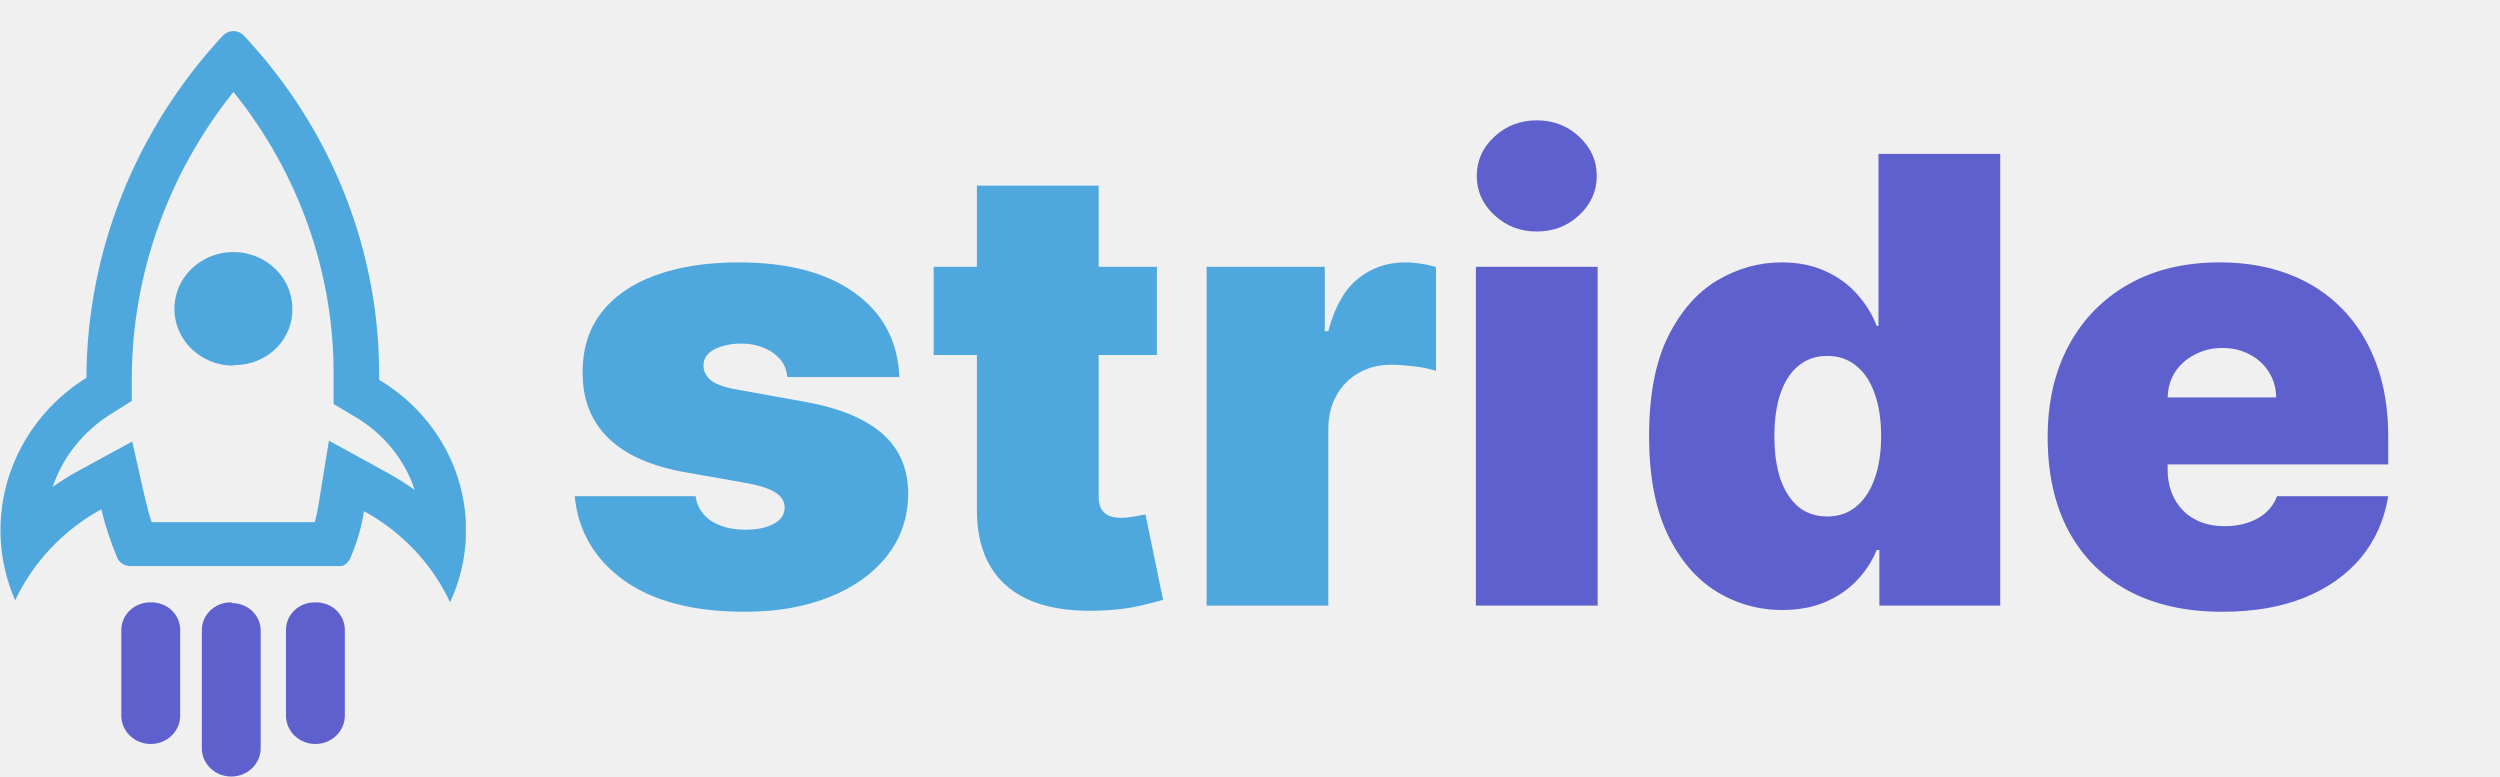
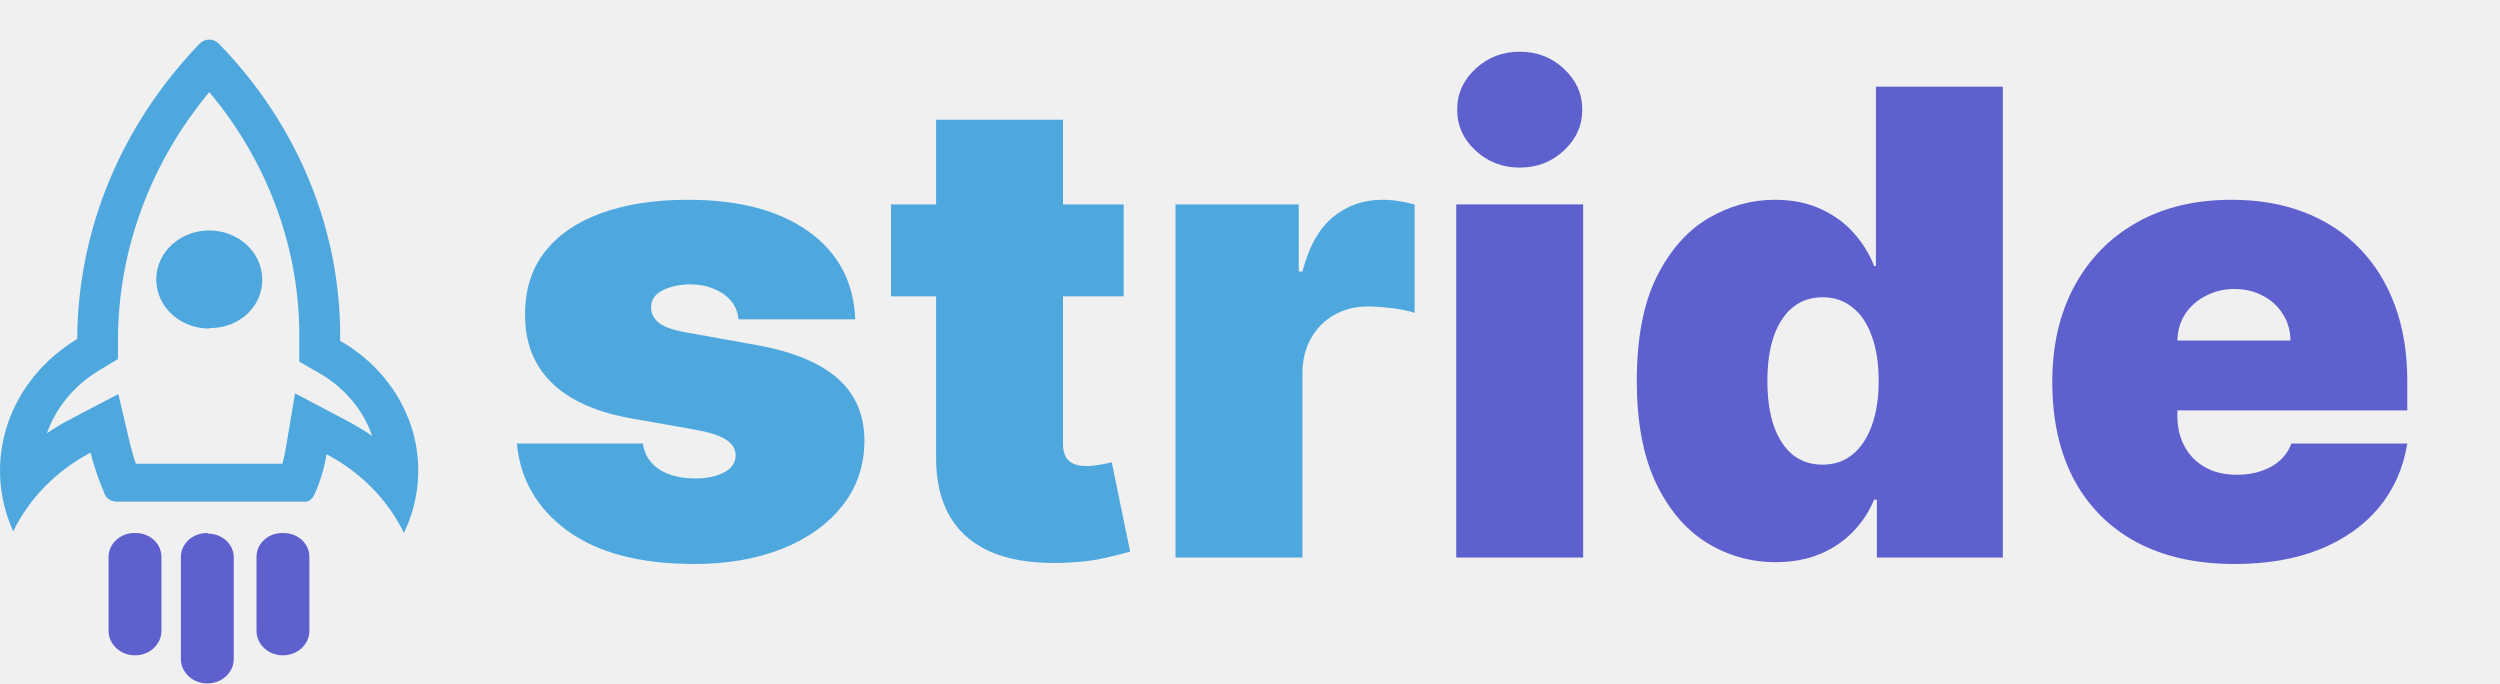
- <svg xmlns="http://www.w3.org/2000/svg" width="161" height="50" viewBox="0 0 161 50" fill="none">
-   <path d="M57.92 24.284H50.704C50.666 23.839 50.51 23.456 50.235 23.134C49.961 22.812 49.606 22.565 49.17 22.395C48.744 22.215 48.27 22.125 47.75 22.125C47.077 22.125 46.5 22.248 46.017 22.494C45.534 22.741 45.297 23.091 45.306 23.546C45.297 23.867 45.434 24.166 45.718 24.44C46.012 24.715 46.575 24.928 47.409 25.079L51.841 25.875C54.075 26.282 55.737 26.969 56.826 27.935C57.925 28.891 58.479 30.174 58.488 31.784C58.479 33.337 58.015 34.687 57.096 35.832C56.187 36.969 54.942 37.849 53.36 38.474C51.788 39.09 49.994 39.398 47.977 39.398C44.644 39.398 42.035 38.716 40.15 37.352C38.275 35.989 37.229 34.189 37.011 31.954H44.795C44.899 32.646 45.24 33.181 45.818 33.56C46.405 33.929 47.144 34.114 48.034 34.114C48.753 34.114 49.345 33.99 49.809 33.744C50.283 33.498 50.524 33.148 50.534 32.693C50.524 32.276 50.316 31.945 49.909 31.699C49.511 31.453 48.886 31.254 48.034 31.102L44.17 30.421C41.945 30.032 40.278 29.294 39.17 28.204C38.062 27.116 37.513 25.714 37.522 24C37.513 22.485 37.911 21.202 38.716 20.151C39.53 19.09 40.69 18.285 42.196 17.736C43.711 17.177 45.505 16.898 47.579 16.898C50.733 16.898 53.218 17.551 55.037 18.858C56.864 20.165 57.825 21.974 57.92 24.284ZM74.504 17.182V22.864H60.129V17.182H74.504ZM62.913 11.954H70.754V31.983C70.754 32.286 70.806 32.542 70.91 32.75C71.014 32.949 71.175 33.1 71.393 33.205C71.611 33.299 71.89 33.347 72.231 33.347C72.468 33.347 72.743 33.318 73.055 33.261C73.377 33.205 73.614 33.157 73.765 33.119L74.902 38.631C74.551 38.735 74.049 38.863 73.396 39.014C72.752 39.166 71.985 39.265 71.095 39.312C69.296 39.407 67.785 39.222 66.564 38.758C65.342 38.285 64.423 37.542 63.808 36.528C63.192 35.515 62.894 34.246 62.913 32.722V11.954ZM77.704 39V17.182H85.317V21.329H85.544C85.942 19.796 86.572 18.673 87.434 17.963C88.305 17.253 89.323 16.898 90.488 16.898C90.829 16.898 91.165 16.926 91.496 16.983C91.837 17.03 92.164 17.101 92.476 17.196V23.886C92.088 23.754 91.61 23.654 91.041 23.588C90.473 23.522 89.986 23.489 89.579 23.489C88.811 23.489 88.12 23.664 87.505 24.014C86.899 24.355 86.42 24.838 86.07 25.463C85.72 26.079 85.544 26.803 85.544 27.636V39H77.704Z" fill="#4EA8DE" />
-   <path d="M95.047 39V17.182H102.888V39H95.047ZM98.968 14.909C97.907 14.909 96.998 14.559 96.24 13.858C95.483 13.157 95.104 12.314 95.104 11.329C95.104 10.345 95.483 9.502 96.24 8.801C96.998 8.1 97.907 7.75 98.968 7.75C100.038 7.75 100.947 8.1 101.695 8.801C102.453 9.502 102.831 10.345 102.831 11.329C102.831 12.314 102.453 13.157 101.695 13.858C100.947 14.559 100.038 14.909 98.968 14.909ZM114.781 39.284C113.228 39.284 111.798 38.877 110.491 38.062C109.194 37.248 108.152 36.012 107.366 34.355C106.59 32.698 106.201 30.61 106.201 28.091C106.201 25.458 106.609 23.318 107.423 21.671C108.247 20.023 109.307 18.815 110.605 18.048C111.912 17.281 113.285 16.898 114.724 16.898C115.804 16.898 116.751 17.087 117.565 17.466C118.379 17.835 119.061 18.332 119.61 18.957C120.16 19.573 120.576 20.25 120.86 20.989H120.974V9.909H128.815V39H121.031V35.42H120.86C120.557 36.159 120.122 36.822 119.554 37.409C118.995 37.987 118.313 38.446 117.508 38.787C116.713 39.118 115.804 39.284 114.781 39.284ZM117.679 33.261C118.398 33.261 119.014 33.053 119.525 32.636C120.046 32.21 120.444 31.614 120.718 30.847C121.002 30.07 121.145 29.151 121.145 28.091C121.145 27.011 121.002 26.088 120.718 25.321C120.444 24.544 120.046 23.953 119.525 23.546C119.014 23.129 118.398 22.921 117.679 22.921C116.959 22.921 116.343 23.129 115.832 23.546C115.33 23.953 114.942 24.544 114.667 25.321C114.402 26.088 114.27 27.011 114.27 28.091C114.27 29.171 114.402 30.099 114.667 30.875C114.942 31.642 115.33 32.234 115.832 32.651C116.343 33.058 116.959 33.261 117.679 33.261ZM143.119 39.398C140.789 39.398 138.782 38.953 137.096 38.062C135.42 37.163 134.127 35.875 133.218 34.199C132.319 32.513 131.869 30.496 131.869 28.148C131.869 25.894 132.324 23.924 133.233 22.239C134.142 20.553 135.425 19.241 137.082 18.304C138.739 17.366 140.695 16.898 142.949 16.898C144.596 16.898 146.088 17.153 147.423 17.665C148.758 18.176 149.899 18.919 150.846 19.895C151.793 20.861 152.522 22.035 153.034 23.418C153.545 24.8 153.801 26.358 153.801 28.091V29.909H134.312V25.591H146.585C146.575 24.966 146.414 24.417 146.102 23.943C145.799 23.46 145.387 23.086 144.866 22.821C144.355 22.546 143.772 22.409 143.119 22.409C142.484 22.409 141.902 22.546 141.372 22.821C140.842 23.086 140.415 23.456 140.093 23.929C139.781 24.402 139.615 24.956 139.596 25.591V30.25C139.596 30.951 139.743 31.576 140.037 32.125C140.33 32.674 140.752 33.105 141.301 33.418C141.85 33.73 142.513 33.886 143.289 33.886C143.829 33.886 144.322 33.811 144.767 33.659C145.221 33.508 145.609 33.29 145.931 33.006C146.253 32.712 146.49 32.362 146.642 31.954H153.801C153.555 33.47 152.972 34.786 152.054 35.903C151.135 37.011 149.918 37.873 148.403 38.489C146.897 39.095 145.136 39.398 143.119 39.398Z" fill="#5E60CE" />
-   <g clip-path="url(#clip0_2_155)">
-     <path d="M15.029 5.911C19.292 11.201 21.567 17.726 21.484 24.421V26.019L22.891 26.855C24.708 27.931 26.063 29.599 26.709 31.556C26.142 31.147 25.548 30.774 24.932 30.437L21.182 28.378L20.508 32.533C20.449 32.901 20.371 33.265 20.273 33.624H9.766C9.609 33.154 9.482 32.684 9.365 32.195L8.516 28.435L5.059 30.315C4.481 30.631 3.923 30.979 3.389 31.358C4.048 29.424 5.374 27.765 7.148 26.658L8.486 25.821V24.336C8.51 17.668 10.813 11.194 15.039 5.911H15.029ZM15.039 2C14.82 2.001 14.608 2.077 14.443 2.216L14.355 2.291C8.724 8.354 5.597 16.194 5.566 24.327C3.177 25.819 1.408 28.073 0.569 30.693C-0.27 33.313 -0.126 36.134 0.977 38.663C2.138 36.194 4.079 34.141 6.523 32.797C6.769 33.819 7.095 34.822 7.5 35.795C7.551 35.983 7.665 36.149 7.824 36.267C7.983 36.386 8.178 36.452 8.379 36.454H21.934C22.207 36.454 22.48 36.2 22.617 35.805C23.012 34.879 23.288 33.91 23.438 32.919C25.887 34.258 27.829 36.312 28.984 38.785C30.153 36.269 30.334 33.43 29.494 30.796C28.653 28.161 26.848 25.909 24.414 24.458C24.511 16.277 21.4 8.362 15.703 2.291C15.618 2.2 15.514 2.127 15.398 2.077C15.282 2.027 15.156 2 15.029 2H15.039Z" fill="#4EA8DE" />
-     <path d="M15.029 23.546C14.279 23.546 13.546 23.333 12.922 22.932C12.298 22.531 11.811 21.962 11.523 21.295C11.234 20.629 11.157 19.895 11.302 19.186C11.446 18.478 11.805 17.826 12.333 17.314C12.861 16.801 13.535 16.451 14.27 16.306C15.005 16.162 15.768 16.23 16.463 16.503C17.157 16.776 17.753 17.24 18.174 17.837C18.595 18.435 18.822 19.139 18.828 19.861C18.84 20.329 18.756 20.795 18.58 21.231C18.405 21.668 18.142 22.067 17.806 22.406C17.471 22.744 17.069 23.016 16.625 23.206C16.18 23.395 15.701 23.498 15.215 23.509C15.153 23.518 15.091 23.518 15.029 23.509V23.546Z" fill="#4EA8DE" />
-     <path d="M20.312 38.794C20.068 38.787 19.825 38.826 19.596 38.911C19.368 38.995 19.16 39.122 18.983 39.285C18.807 39.448 18.666 39.643 18.569 39.859C18.472 40.075 18.42 40.308 18.418 40.543V46.089C18.418 46.573 18.618 47.037 18.973 47.379C19.328 47.721 19.81 47.913 20.312 47.913C20.815 47.913 21.297 47.721 21.652 47.379C22.007 47.037 22.207 46.573 22.207 46.089V40.618C22.215 40.384 22.174 40.15 22.087 39.931C22 39.712 21.869 39.512 21.701 39.342C21.532 39.172 21.331 39.036 21.108 38.942C20.884 38.848 20.644 38.798 20.4 38.794H20.312Z" fill="#5E60CE" />
-     <path d="M9.766 38.794C9.517 38.782 9.269 38.817 9.035 38.899C8.801 38.981 8.586 39.107 8.404 39.27C8.222 39.433 8.076 39.63 7.974 39.849C7.872 40.067 7.817 40.303 7.812 40.543V46.089C7.812 46.573 8.012 47.037 8.367 47.379C8.723 47.721 9.205 47.913 9.707 47.913C10.21 47.913 10.691 47.721 11.047 47.379C11.402 47.037 11.602 46.573 11.602 46.089V40.618C11.609 40.384 11.569 40.15 11.482 39.931C11.395 39.712 11.263 39.512 11.095 39.342C10.927 39.172 10.726 39.036 10.502 38.942C10.279 38.848 10.039 38.798 9.795 38.794H9.766Z" fill="#5E60CE" />
-     <path d="M14.893 38.794C14.649 38.789 14.407 38.831 14.18 38.916C13.952 39.001 13.745 39.128 13.569 39.291C13.393 39.453 13.252 39.647 13.154 39.862C13.056 40.077 13.003 40.308 12.998 40.543V48.186C12.998 48.669 13.198 49.133 13.553 49.475C13.908 49.817 14.39 50.009 14.893 50.009C15.395 50.009 15.877 49.817 16.232 49.475C16.587 49.133 16.787 48.669 16.787 48.186V40.665C16.795 40.431 16.754 40.197 16.667 39.978C16.58 39.759 16.449 39.559 16.281 39.389C16.113 39.219 15.911 39.083 15.688 38.989C15.464 38.895 15.224 38.845 14.98 38.841L14.893 38.794Z" fill="#5E60CE" />
-   </g>
-   <defs>
-     <clipPath id="clip0_2_155">
-       <rect width="30" height="48" fill="white" transform="translate(0 2)" />
-     </clipPath>
-   </defs>
+ <svg xmlns="http://www.w3.org/2000/svg" width="139" height="38" viewBox="0 0 139 38" fill="none">
+   <path d="M47.553 17.756H41.059C41.025 17.355 40.884 17.01 40.637 16.72C40.39 16.43 40.07 16.209 39.678 16.055C39.294 15.893 38.868 15.812 38.4 15.812C37.794 15.812 37.275 15.923 36.84 16.145C36.405 16.366 36.192 16.682 36.201 17.091C36.192 17.381 36.316 17.649 36.572 17.896C36.836 18.143 37.343 18.335 38.093 18.472L42.081 19.188C44.093 19.554 45.589 20.172 46.569 21.041C47.557 21.902 48.056 23.057 48.064 24.506C48.056 25.903 47.638 27.118 46.812 28.149C45.993 29.172 44.873 29.965 43.449 30.527C42.035 31.081 40.419 31.358 38.604 31.358C35.604 31.358 33.256 30.744 31.56 29.517C29.873 28.29 28.931 26.671 28.735 24.659H35.74C35.834 25.281 36.141 25.763 36.661 26.104C37.189 26.436 37.854 26.602 38.655 26.602C39.303 26.602 39.836 26.491 40.253 26.27C40.679 26.048 40.897 25.733 40.905 25.324C40.897 24.949 40.709 24.651 40.343 24.429C39.985 24.207 39.422 24.028 38.655 23.892L35.178 23.278C33.175 22.929 31.675 22.264 30.678 21.284C29.681 20.304 29.186 19.043 29.195 17.5C29.186 16.136 29.544 14.982 30.269 14.036C31.002 13.081 32.046 12.357 33.401 11.862C34.765 11.359 36.38 11.108 38.246 11.108C41.084 11.108 43.322 11.696 44.958 12.872C46.603 14.048 47.468 15.676 47.553 17.756ZM62.478 11.364V16.477H49.541V11.364H62.478ZM52.047 6.659H59.103V24.685C59.103 24.957 59.15 25.188 59.244 25.375C59.338 25.554 59.483 25.69 59.679 25.784C59.875 25.869 60.126 25.912 60.433 25.912C60.646 25.912 60.893 25.886 61.174 25.835C61.464 25.784 61.677 25.741 61.814 25.707L62.836 30.668C62.521 30.761 62.069 30.876 61.481 31.013C60.902 31.149 60.211 31.239 59.41 31.281C57.791 31.366 56.431 31.2 55.332 30.783C54.233 30.357 53.406 29.688 52.852 28.776C52.298 27.864 52.03 26.722 52.047 25.349V6.659ZM65.358 31V11.364H72.21V15.097H72.415C72.773 13.716 73.34 12.706 74.115 12.067C74.899 11.428 75.815 11.108 76.864 11.108C77.171 11.108 77.473 11.133 77.771 11.185C78.078 11.227 78.372 11.291 78.653 11.376V17.398C78.304 17.278 77.874 17.189 77.362 17.129C76.851 17.07 76.412 17.04 76.046 17.04C75.355 17.04 74.733 17.197 74.179 17.513C73.634 17.82 73.203 18.254 72.888 18.817C72.573 19.371 72.415 20.023 72.415 20.773V31H65.358Z" fill="#4EA8DE" />
+   <path d="M80.967 31V11.364H88.024V31H80.967ZM84.496 9.318C83.541 9.318 82.723 9.003 82.041 8.372C81.359 7.741 81.019 6.983 81.019 6.097C81.019 5.21 81.359 4.452 82.041 3.821C82.723 3.19 83.541 2.875 84.496 2.875C85.459 2.875 86.277 3.19 86.95 3.821C87.632 4.452 87.973 5.21 87.973 6.097C87.973 6.983 87.632 7.741 86.95 8.372C86.277 9.003 85.459 9.318 84.496 9.318ZM98.728 31.256C97.33 31.256 96.043 30.889 94.867 30.156C93.699 29.423 92.762 28.311 92.054 26.82C91.356 25.328 91.006 23.449 91.006 21.182C91.006 18.812 91.373 16.886 92.106 15.403C92.847 13.921 93.802 12.834 94.969 12.143C96.145 11.453 97.381 11.108 98.677 11.108C99.648 11.108 100.5 11.278 101.233 11.619C101.966 11.952 102.58 12.399 103.074 12.962C103.569 13.516 103.944 14.125 104.199 14.79H104.302V4.818H111.358V31H104.353V27.778H104.199C103.927 28.443 103.535 29.04 103.023 29.568C102.52 30.088 101.907 30.501 101.182 30.808C100.466 31.107 99.648 31.256 98.728 31.256ZM101.336 25.835C101.983 25.835 102.537 25.648 102.998 25.273C103.466 24.889 103.824 24.352 104.071 23.662C104.327 22.963 104.455 22.136 104.455 21.182C104.455 20.21 104.327 19.379 104.071 18.689C103.824 17.99 103.466 17.457 102.998 17.091C102.537 16.716 101.983 16.528 101.336 16.528C100.688 16.528 100.134 16.716 99.674 17.091C99.222 17.457 98.873 17.99 98.625 18.689C98.387 19.379 98.267 20.21 98.267 21.182C98.267 22.153 98.387 22.989 98.625 23.688C98.873 24.378 99.222 24.91 99.674 25.285C100.134 25.652 100.688 25.835 101.336 25.835ZM124.232 31.358C122.135 31.358 120.329 30.957 118.812 30.156C117.303 29.347 116.14 28.188 115.321 26.679C114.512 25.162 114.107 23.347 114.107 21.233C114.107 19.204 114.516 17.432 115.334 15.915C116.152 14.398 117.307 13.217 118.799 12.374C120.29 11.53 122.05 11.108 124.079 11.108C125.562 11.108 126.904 11.338 128.106 11.798C129.307 12.258 130.334 12.928 131.187 13.805C132.039 14.675 132.695 15.732 133.155 16.976C133.615 18.22 133.846 19.622 133.846 21.182V22.818H116.306V18.932H127.351C127.343 18.369 127.198 17.875 126.917 17.449C126.644 17.014 126.273 16.678 125.804 16.439C125.344 16.192 124.82 16.068 124.232 16.068C123.661 16.068 123.137 16.192 122.66 16.439C122.182 16.678 121.799 17.01 121.509 17.436C121.228 17.862 121.079 18.361 121.062 18.932V23.125C121.062 23.756 121.194 24.318 121.458 24.812C121.722 25.307 122.101 25.695 122.596 25.976C123.09 26.257 123.687 26.398 124.385 26.398C124.871 26.398 125.314 26.329 125.715 26.193C126.124 26.057 126.473 25.861 126.763 25.605C127.053 25.341 127.266 25.026 127.402 24.659H133.846C133.624 26.023 133.1 27.207 132.273 28.213C131.446 29.21 130.351 29.986 128.988 30.54C127.633 31.085 126.047 31.358 124.232 31.358Z" fill="#5E60CE" />
+   <path d="M11.633 5.116C14.939 9.061 16.704 13.927 16.64 18.919V20.11L17.731 20.734C19.14 21.536 20.191 22.78 20.692 24.239C20.252 23.935 19.792 23.656 19.314 23.405L16.405 21.87L15.883 24.968C15.837 25.242 15.777 25.514 15.701 25.782H7.551C7.43 25.431 7.331 25.081 7.24 24.716L6.581 21.912L3.9 23.314C3.452 23.549 3.02 23.809 2.605 24.092C3.116 22.65 4.145 21.413 5.521 20.587L6.559 19.963V18.856C6.577 13.884 8.363 9.056 11.641 5.116H11.633ZM11.641 2.2C11.471 2.2 11.307 2.258 11.179 2.361L11.111 2.417C6.743 6.938 4.318 12.784 4.294 18.849C2.441 19.962 1.069 21.642 0.418 23.596C-0.233 25.55 -0.121 27.654 0.734 29.539C1.635 27.698 3.14 26.167 5.036 25.165C5.226 25.927 5.48 26.675 5.794 27.401C5.834 27.541 5.922 27.664 6.045 27.753C6.168 27.841 6.319 27.89 6.475 27.892H16.988C17.201 27.892 17.413 27.702 17.519 27.408C17.825 26.717 18.039 25.995 18.155 25.256C20.055 26.254 21.561 27.786 22.457 29.63C23.364 27.754 23.504 25.637 22.852 23.672C22.2 21.708 20.8 20.029 18.912 18.947C18.987 12.847 16.575 6.944 12.156 2.417C12.09 2.349 12.01 2.295 11.92 2.257C11.83 2.22 11.732 2.2 11.633 2.2H11.641Z" fill="#4EA8DE" />
+   <path d="M11.634 18.267C11.052 18.267 10.483 18.108 9.999 17.809C9.515 17.51 9.137 17.085 8.914 16.588C8.69 16.091 8.63 15.544 8.742 15.016C8.854 14.487 9.132 14.001 9.542 13.619C9.952 13.237 10.475 12.976 11.045 12.868C11.615 12.761 12.207 12.812 12.745 13.015C13.284 13.218 13.746 13.564 14.072 14.01C14.399 14.456 14.575 14.981 14.58 15.519V15.519C14.589 15.868 14.524 16.215 14.388 16.541C14.252 16.866 14.048 17.164 13.788 17.416C13.527 17.669 13.216 17.872 12.871 18.013C12.526 18.154 12.155 18.231 11.777 18.239C11.73 18.246 11.681 18.246 11.634 18.239V18.267Z" fill="#4EA8DE" />
+   <path d="M15.731 29.637C15.542 29.631 15.353 29.661 15.176 29.724C14.999 29.787 14.837 29.881 14.7 30.003C14.563 30.124 14.454 30.27 14.379 30.431C14.303 30.592 14.264 30.765 14.262 30.941V35.077C14.262 35.438 14.416 35.783 14.692 36.038C14.968 36.294 15.341 36.437 15.731 36.437C16.121 36.437 16.495 36.294 16.77 36.038C17.046 35.783 17.201 35.438 17.201 35.077V30.997C17.207 30.822 17.175 30.648 17.108 30.485C17.04 30.321 16.938 30.172 16.808 30.045C16.677 29.919 16.521 29.817 16.348 29.747C16.175 29.677 15.988 29.64 15.799 29.637H15.731Z" fill="#5E60CE" />
+   <path d="M7.551 29.637C7.358 29.628 7.165 29.654 6.984 29.715C6.803 29.776 6.636 29.87 6.495 29.992C6.354 30.113 6.24 30.26 6.161 30.423C6.082 30.586 6.04 30.762 6.036 30.941V35.077C6.036 35.438 6.191 35.783 6.467 36.038C6.742 36.294 7.116 36.437 7.506 36.437C7.895 36.437 8.269 36.294 8.545 36.038C8.82 35.783 8.975 35.438 8.975 35.077V30.997C8.981 30.822 8.949 30.648 8.882 30.485C8.815 30.321 8.713 30.172 8.582 30.045C8.452 29.919 8.295 29.817 8.122 29.747C7.949 29.677 7.763 29.64 7.574 29.637H7.551Z" fill="#5E60CE" />
+   <path d="M11.527 29.637C11.338 29.633 11.15 29.664 10.974 29.728C10.798 29.791 10.637 29.886 10.501 30.007C10.364 30.128 10.255 30.273 10.179 30.433C10.103 30.594 10.062 30.766 10.058 30.941V36.64C10.058 37.001 10.213 37.347 10.488 37.602C10.764 37.857 11.138 38 11.527 38C11.917 38 12.291 37.857 12.566 37.602C12.842 37.347 12.997 37.001 12.997 36.64V31.032C13.003 30.857 12.971 30.683 12.904 30.52C12.836 30.356 12.734 30.207 12.604 30.08C12.473 29.954 12.317 29.853 12.144 29.782C11.971 29.712 11.784 29.675 11.595 29.672L11.527 29.637Z" fill="#5E60CE" />
</svg>
